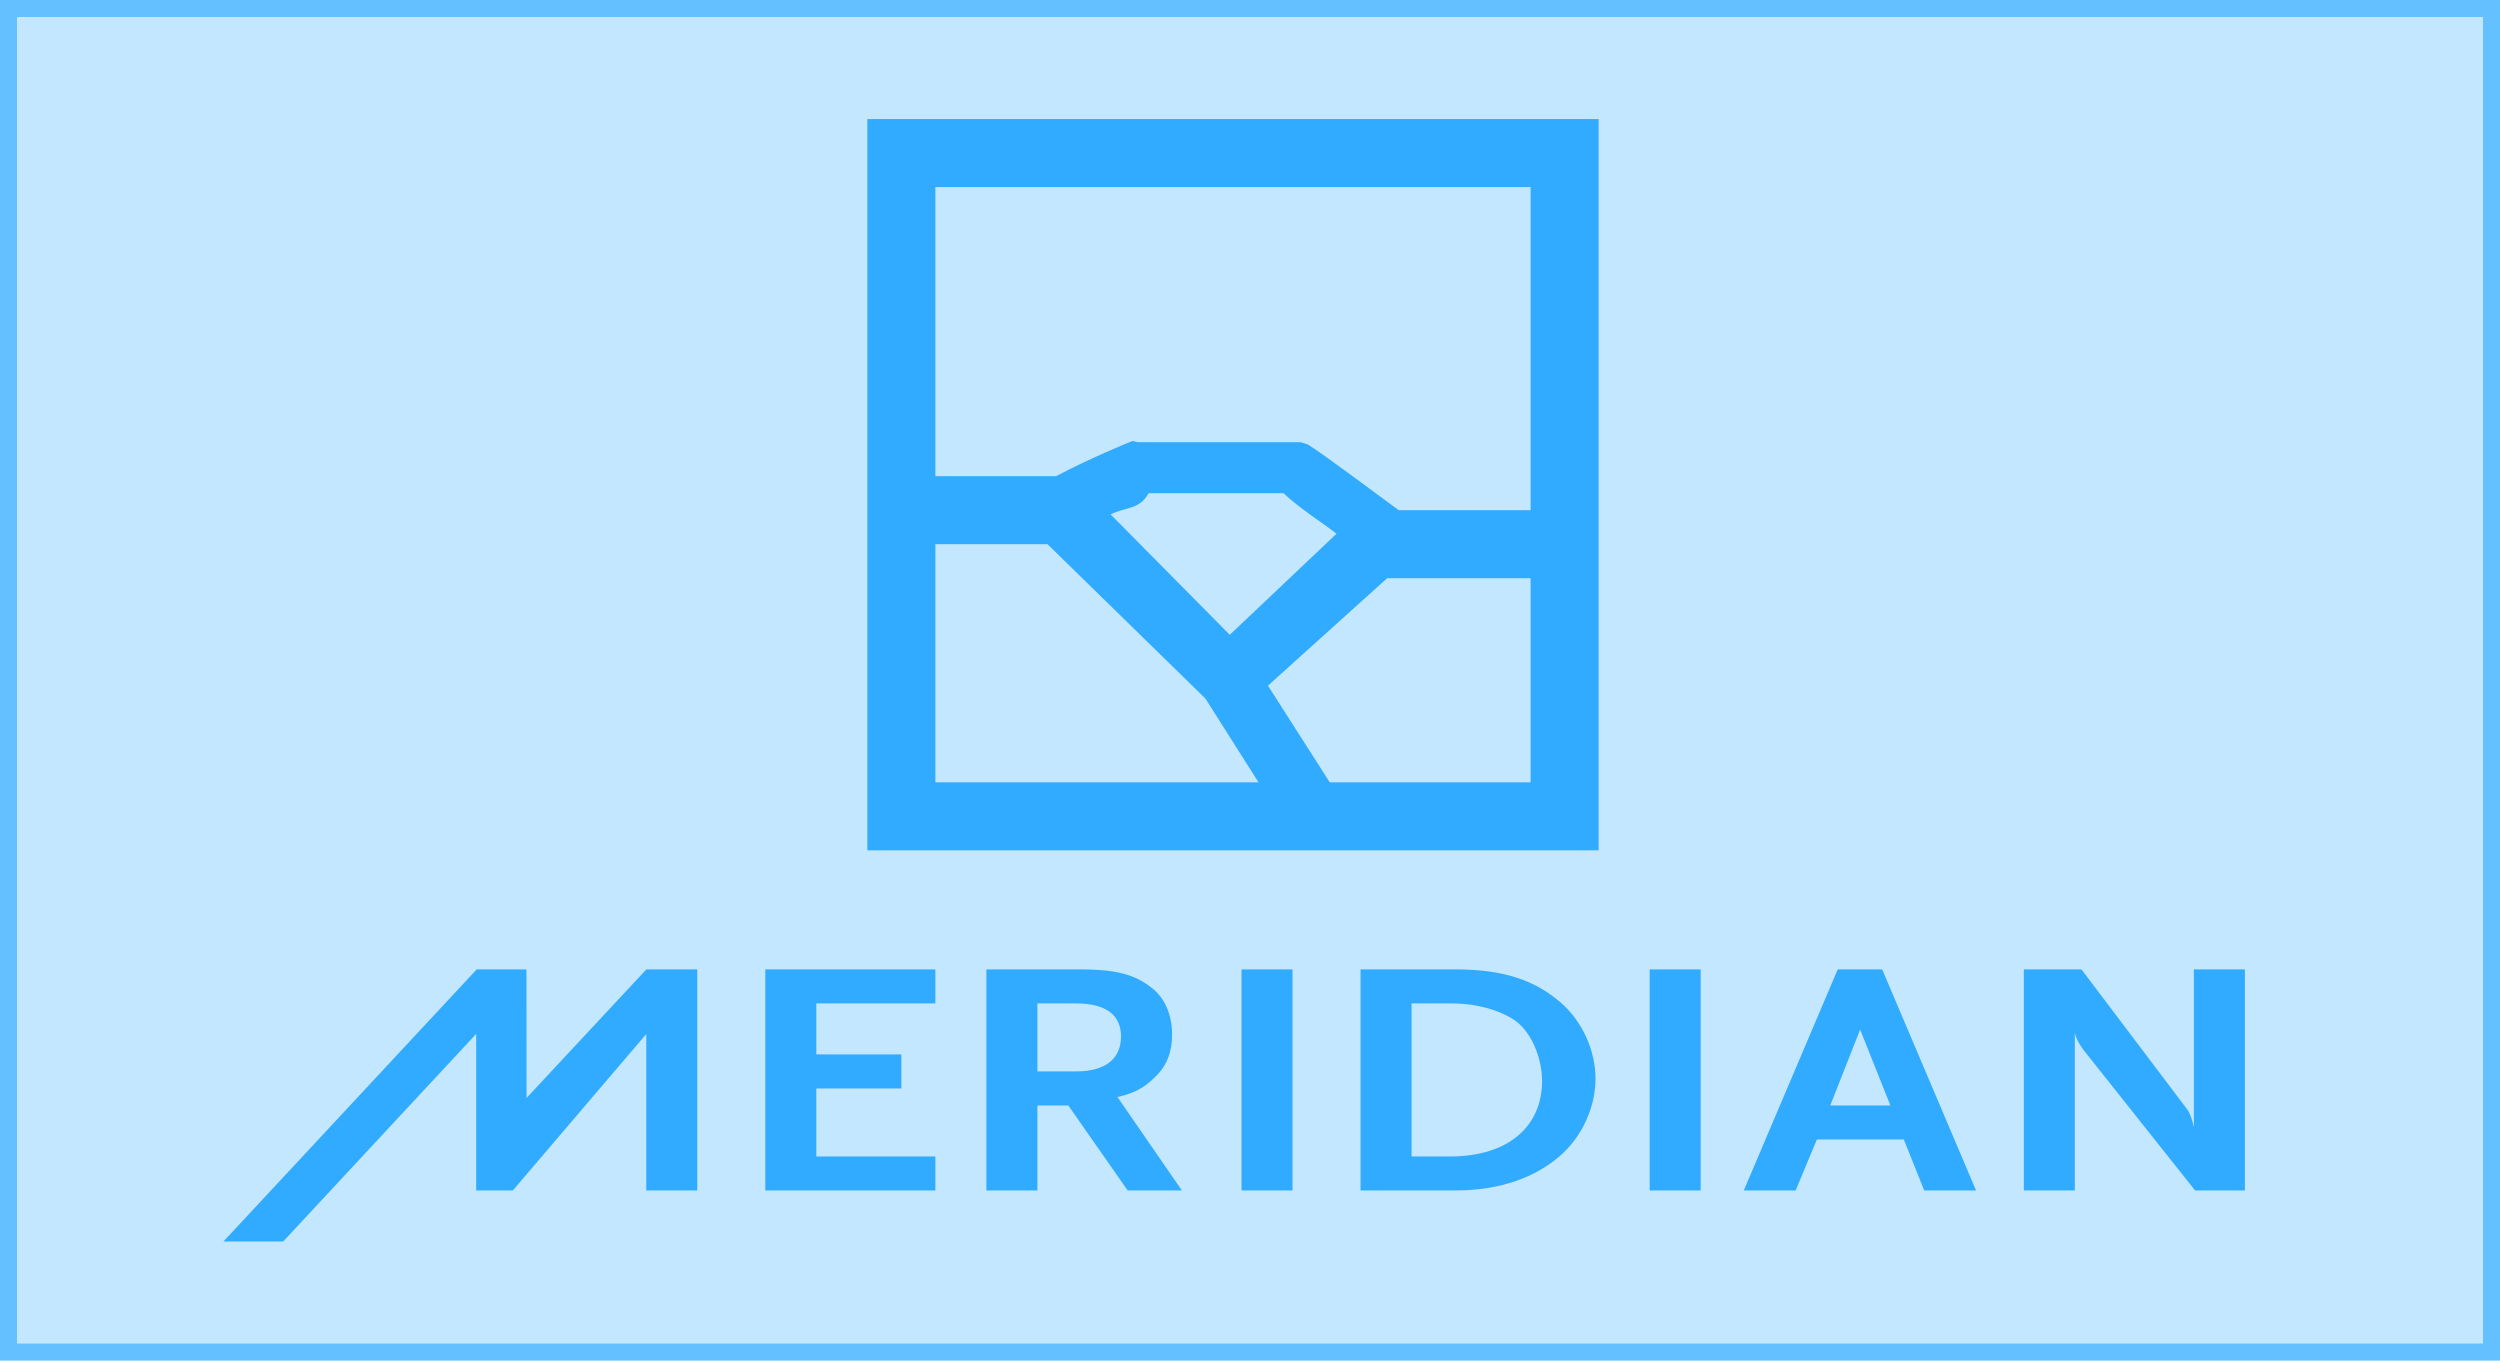
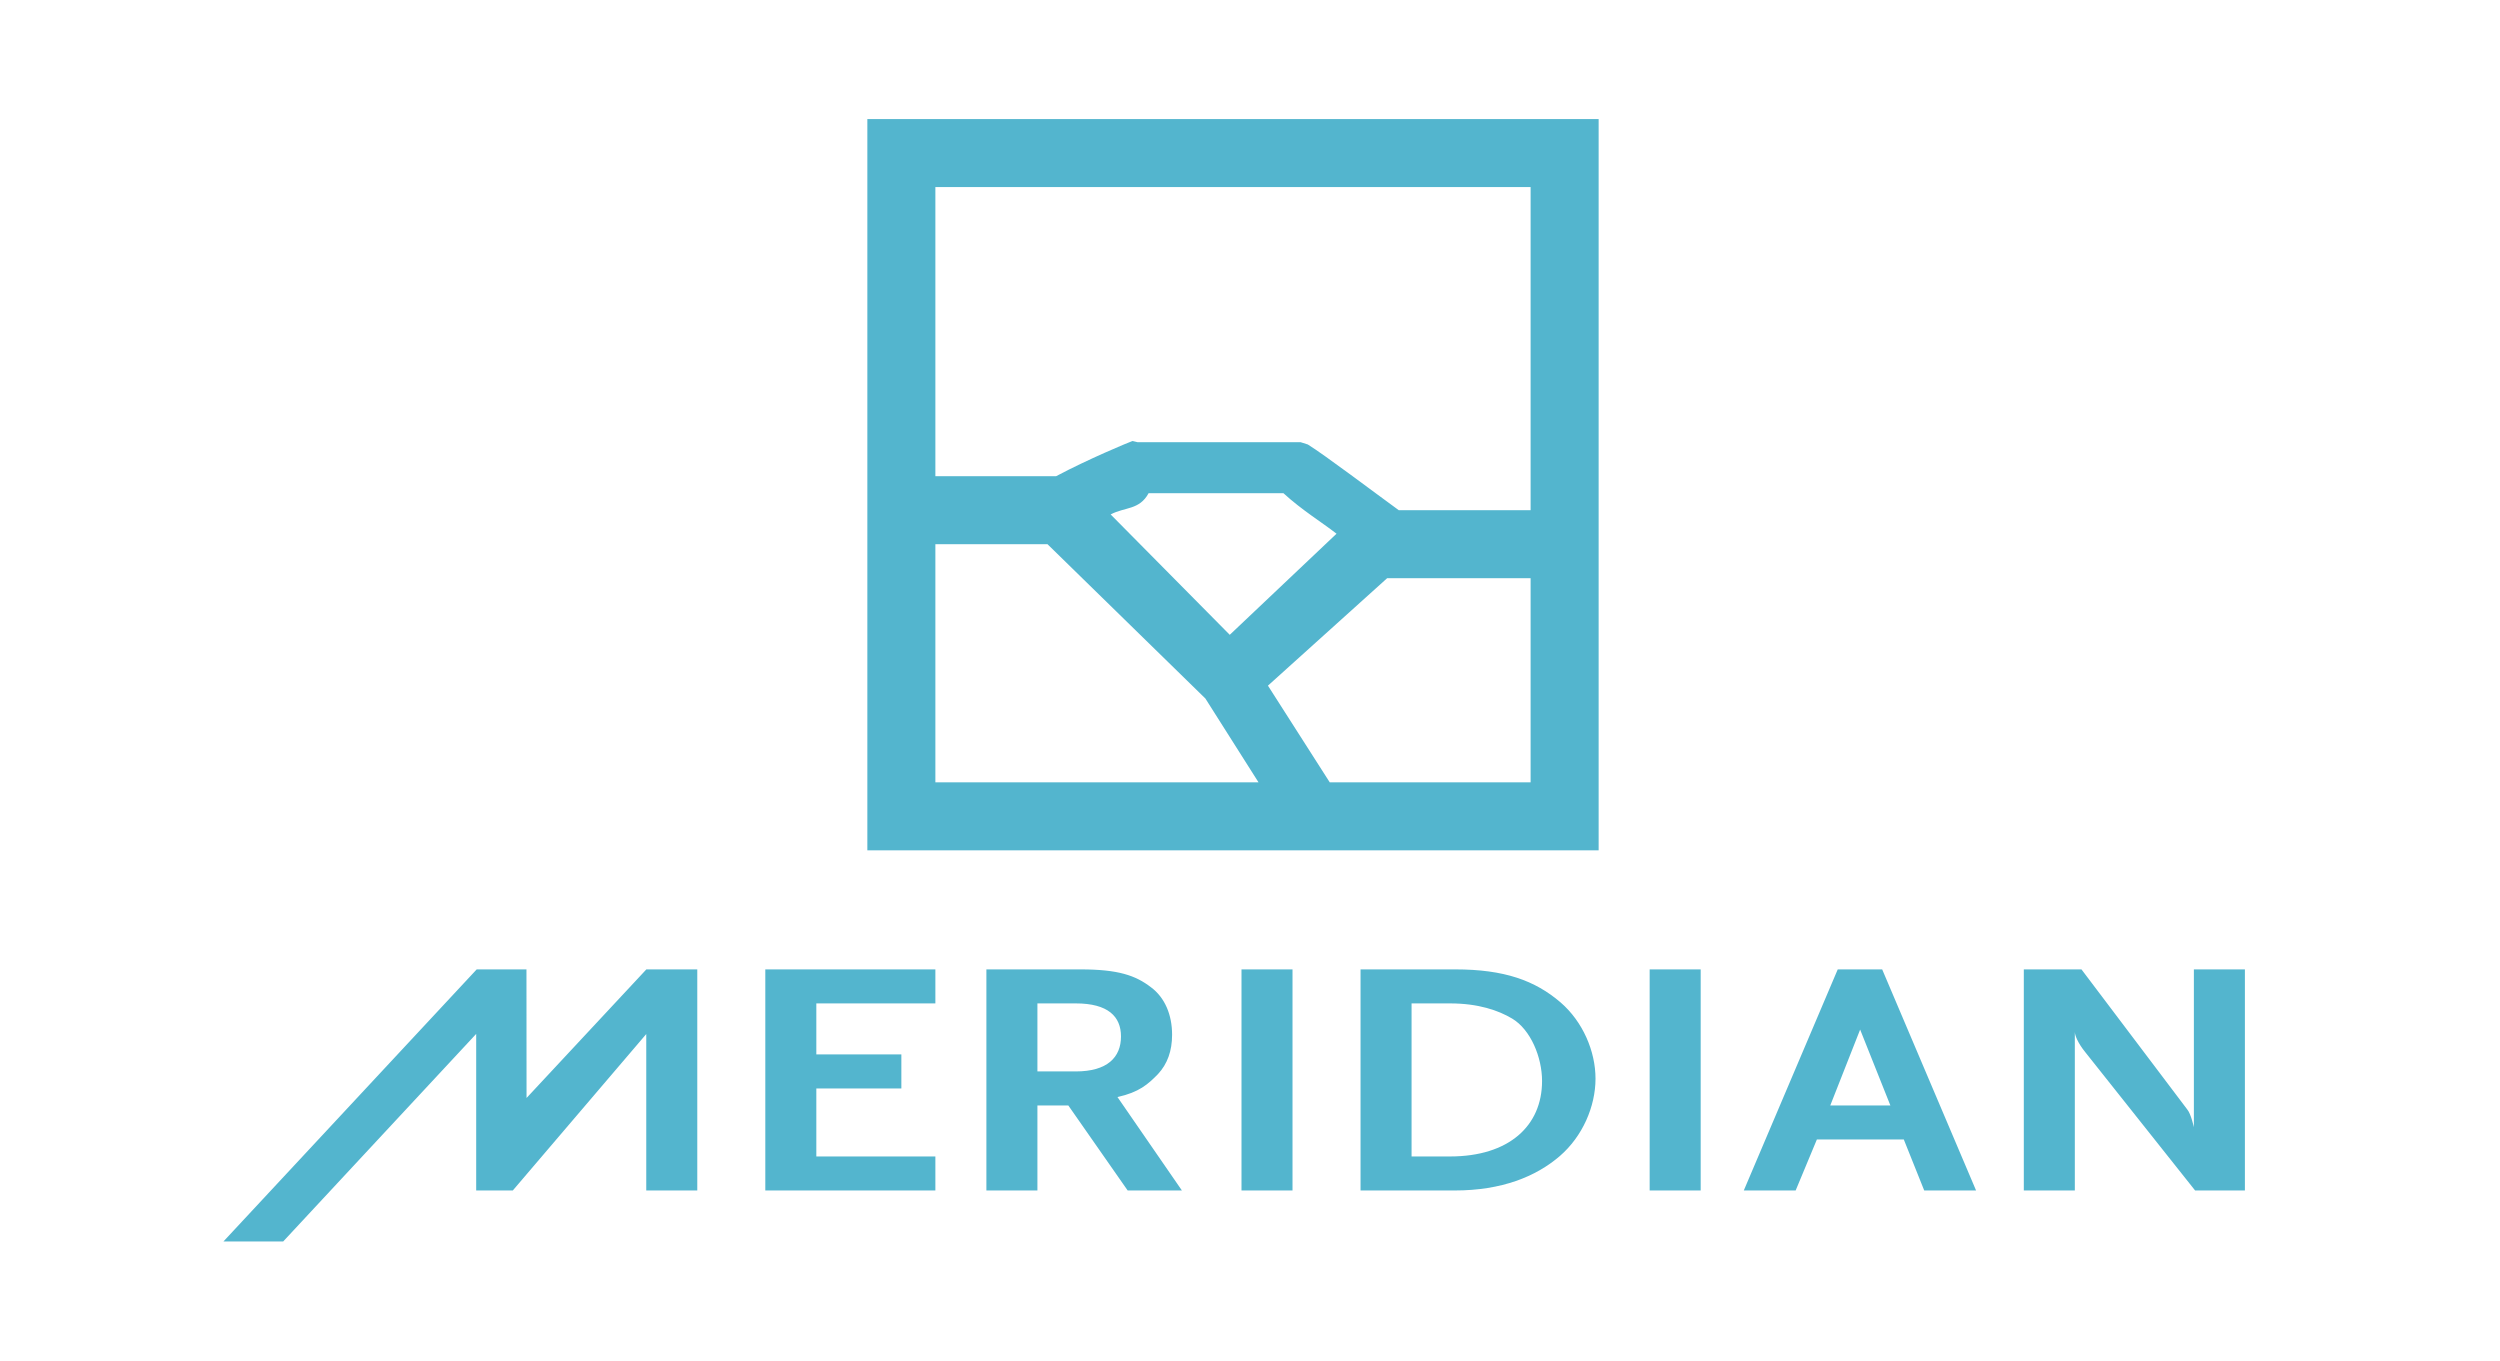
- <svg xmlns="http://www.w3.org/2000/svg" version="1.1" x="0px" y="0px" width="147px" height="80px" viewBox="0 0 147 80" overflow="visible" enable-background="new 0 0 147 80" xml:space="preserve">
-   <defs>
- </defs>
-   <g>
-     <rect opacity="0.29" fill="#31ABFF" width="147" height="80" />
-     <g opacity="0.64">
-       <path fill="#31ABFF" d="M146,1v78H1V1H146 M147,0H0v80h147V0L147,0z" />
-     </g>
-   </g>
-   <path fill="#31ABFF" d="M51,7v43h43V7H51z M90,11v19h-7.752c-1.377-1-4.383-3.271-5.349-3.865L76.473,26h-9.589l-0.3-0.068  C66.277,26.047,63.98,27,62.1,28H55V11H90z M72.31,37.327l-7.004-7.078C66.147,29.802,66.996,30,67.538,29h7.928  c1.091,1,2.267,1.714,3.122,2.382L72.31,37.327z M55,32h6.594l9.283,9.073L74,46H55V32z M78.188,46l-3.633-5.684L81.562,34H90v12  H78.188z" />
-   <path fill="#31ABFF" d="M48,64h5v-2h-5v-3h7v-2H45v13h10v-2h-7V64z M68.089,63.157c0.554-0.598,0.83-1.361,0.83-2.316  c0-1.158-0.416-2.18-1.248-2.795C66.769,57.356,65.753,57,63.534,57H58v13h3v-5h1.816l3.491,5h3.189l-3.789-5.494  C66.976,64.227,67.508,63.753,68.089,63.157z M63.257,63H61v-4h2.257c1.894,0,2.657,0.77,2.657,1.943  C65.914,62.174,65.106,63,63.257,63z M73,70h3V57h-3V70z M91.76,58.94C90.259,57.653,88.454,57,85.564,57H80v13h5.542  c2.75,0,4.762-0.809,6.172-2.021c1.34-1.158,2.102-2.914,2.102-4.557C93.815,61.818,93.076,60.077,91.76,58.94z M85.263,68H83v-9  h2.263c1.666,0,2.847,0.412,3.654,0.894c1.088,0.652,1.756,2.273,1.756,3.671C90.673,66.196,88.731,68,85.263,68z M97,70h3V57h-3V70  z M108.059,57l-5.524,13h3.049l1.249-3h5.11l1.201,3h3.049l-5.521-13H108.059z M107.62,65l1.756-4.461L111.154,65H107.62z   M30.961,64.561L30.956,57H28.03L13.137,73h3.513L28,60.794V70h2.153L38,60.802V70h3V57h-2.994L30.961,64.561z M129,57v9.28  c0,0-0.171-0.794-0.394-1.05L122.39,57H119v13h3v-9.333c0,0.205,0.174,0.66,0.619,1.207L129.072,70H132V57H129z" />
+ <svg xmlns="http://www.w3.org/2000/svg" version="1.1" x="0px" y="0px" width="147px" height="80px" viewBox="0 0 147 80" overflow="visible" enable-background="new 0 0 147 80" xml:space="preserve" id="svg3359">
+   <defs id="defs3361" />
+   <path fill="#31ABFF" d="M51,7v43h43V7H51z M90,11v19h-7.752c-1.377-1-4.383-3.271-5.349-3.865L76.473,26h-9.589l-0.3-0.068  C66.277,26.047,63.98,27,62.1,28H55V11H90z M72.31,37.327l-7.004-7.078C66.147,29.802,66.996,30,67.538,29h7.928  c1.091,1,2.267,1.714,3.122,2.382L72.31,37.327z M55,32h6.594l9.283,9.073L74,46H55V32z M78.188,46l-3.633-5.684L81.562,34H90v12  H78.188z" id="path3371" style="fill:#53b5ce;fill-opacity:1" />
+   <path fill="#31ABFF" d="M48,64h5v-2h-5v-3h7v-2H45v13h10v-2h-7V64z M68.089,63.157c0.554-0.598,0.83-1.361,0.83-2.316  c0-1.158-0.416-2.18-1.248-2.795C66.769,57.356,65.753,57,63.534,57H58v13h3v-5h1.816l3.491,5h3.189l-3.789-5.494  C66.976,64.227,67.508,63.753,68.089,63.157z M63.257,63H61v-4h2.257c1.894,0,2.657,0.77,2.657,1.943  C65.914,62.174,65.106,63,63.257,63z M73,70h3V57h-3V70z M91.76,58.94C90.259,57.653,88.454,57,85.564,57H80v13h5.542  c2.75,0,4.762-0.809,6.172-2.021c1.34-1.158,2.102-2.914,2.102-4.557C93.815,61.818,93.076,60.077,91.76,58.94z M85.263,68H83v-9  h2.263c1.666,0,2.847,0.412,3.654,0.894c1.088,0.652,1.756,2.273,1.756,3.671C90.673,66.196,88.731,68,85.263,68z M97,70h3V57h-3V70  z M108.059,57l-5.524,13h3.049l1.249-3h5.11l1.201,3h3.049l-5.521-13H108.059z M107.62,65l1.756-4.461L111.154,65H107.62z   M30.961,64.561L30.956,57H28.03L13.137,73h3.513L28,60.794V70h2.153L38,60.802V70h3V57h-2.994L30.961,64.561z M129,57v9.28  c0,0-0.171-0.794-0.394-1.05L122.39,57H119v13h3v-9.333c0,0.205,0.174,0.66,0.619,1.207L129.072,70H132V57H129z" id="path3373" style="fill:#53b5ce;fill-opacity:1" />
</svg>
